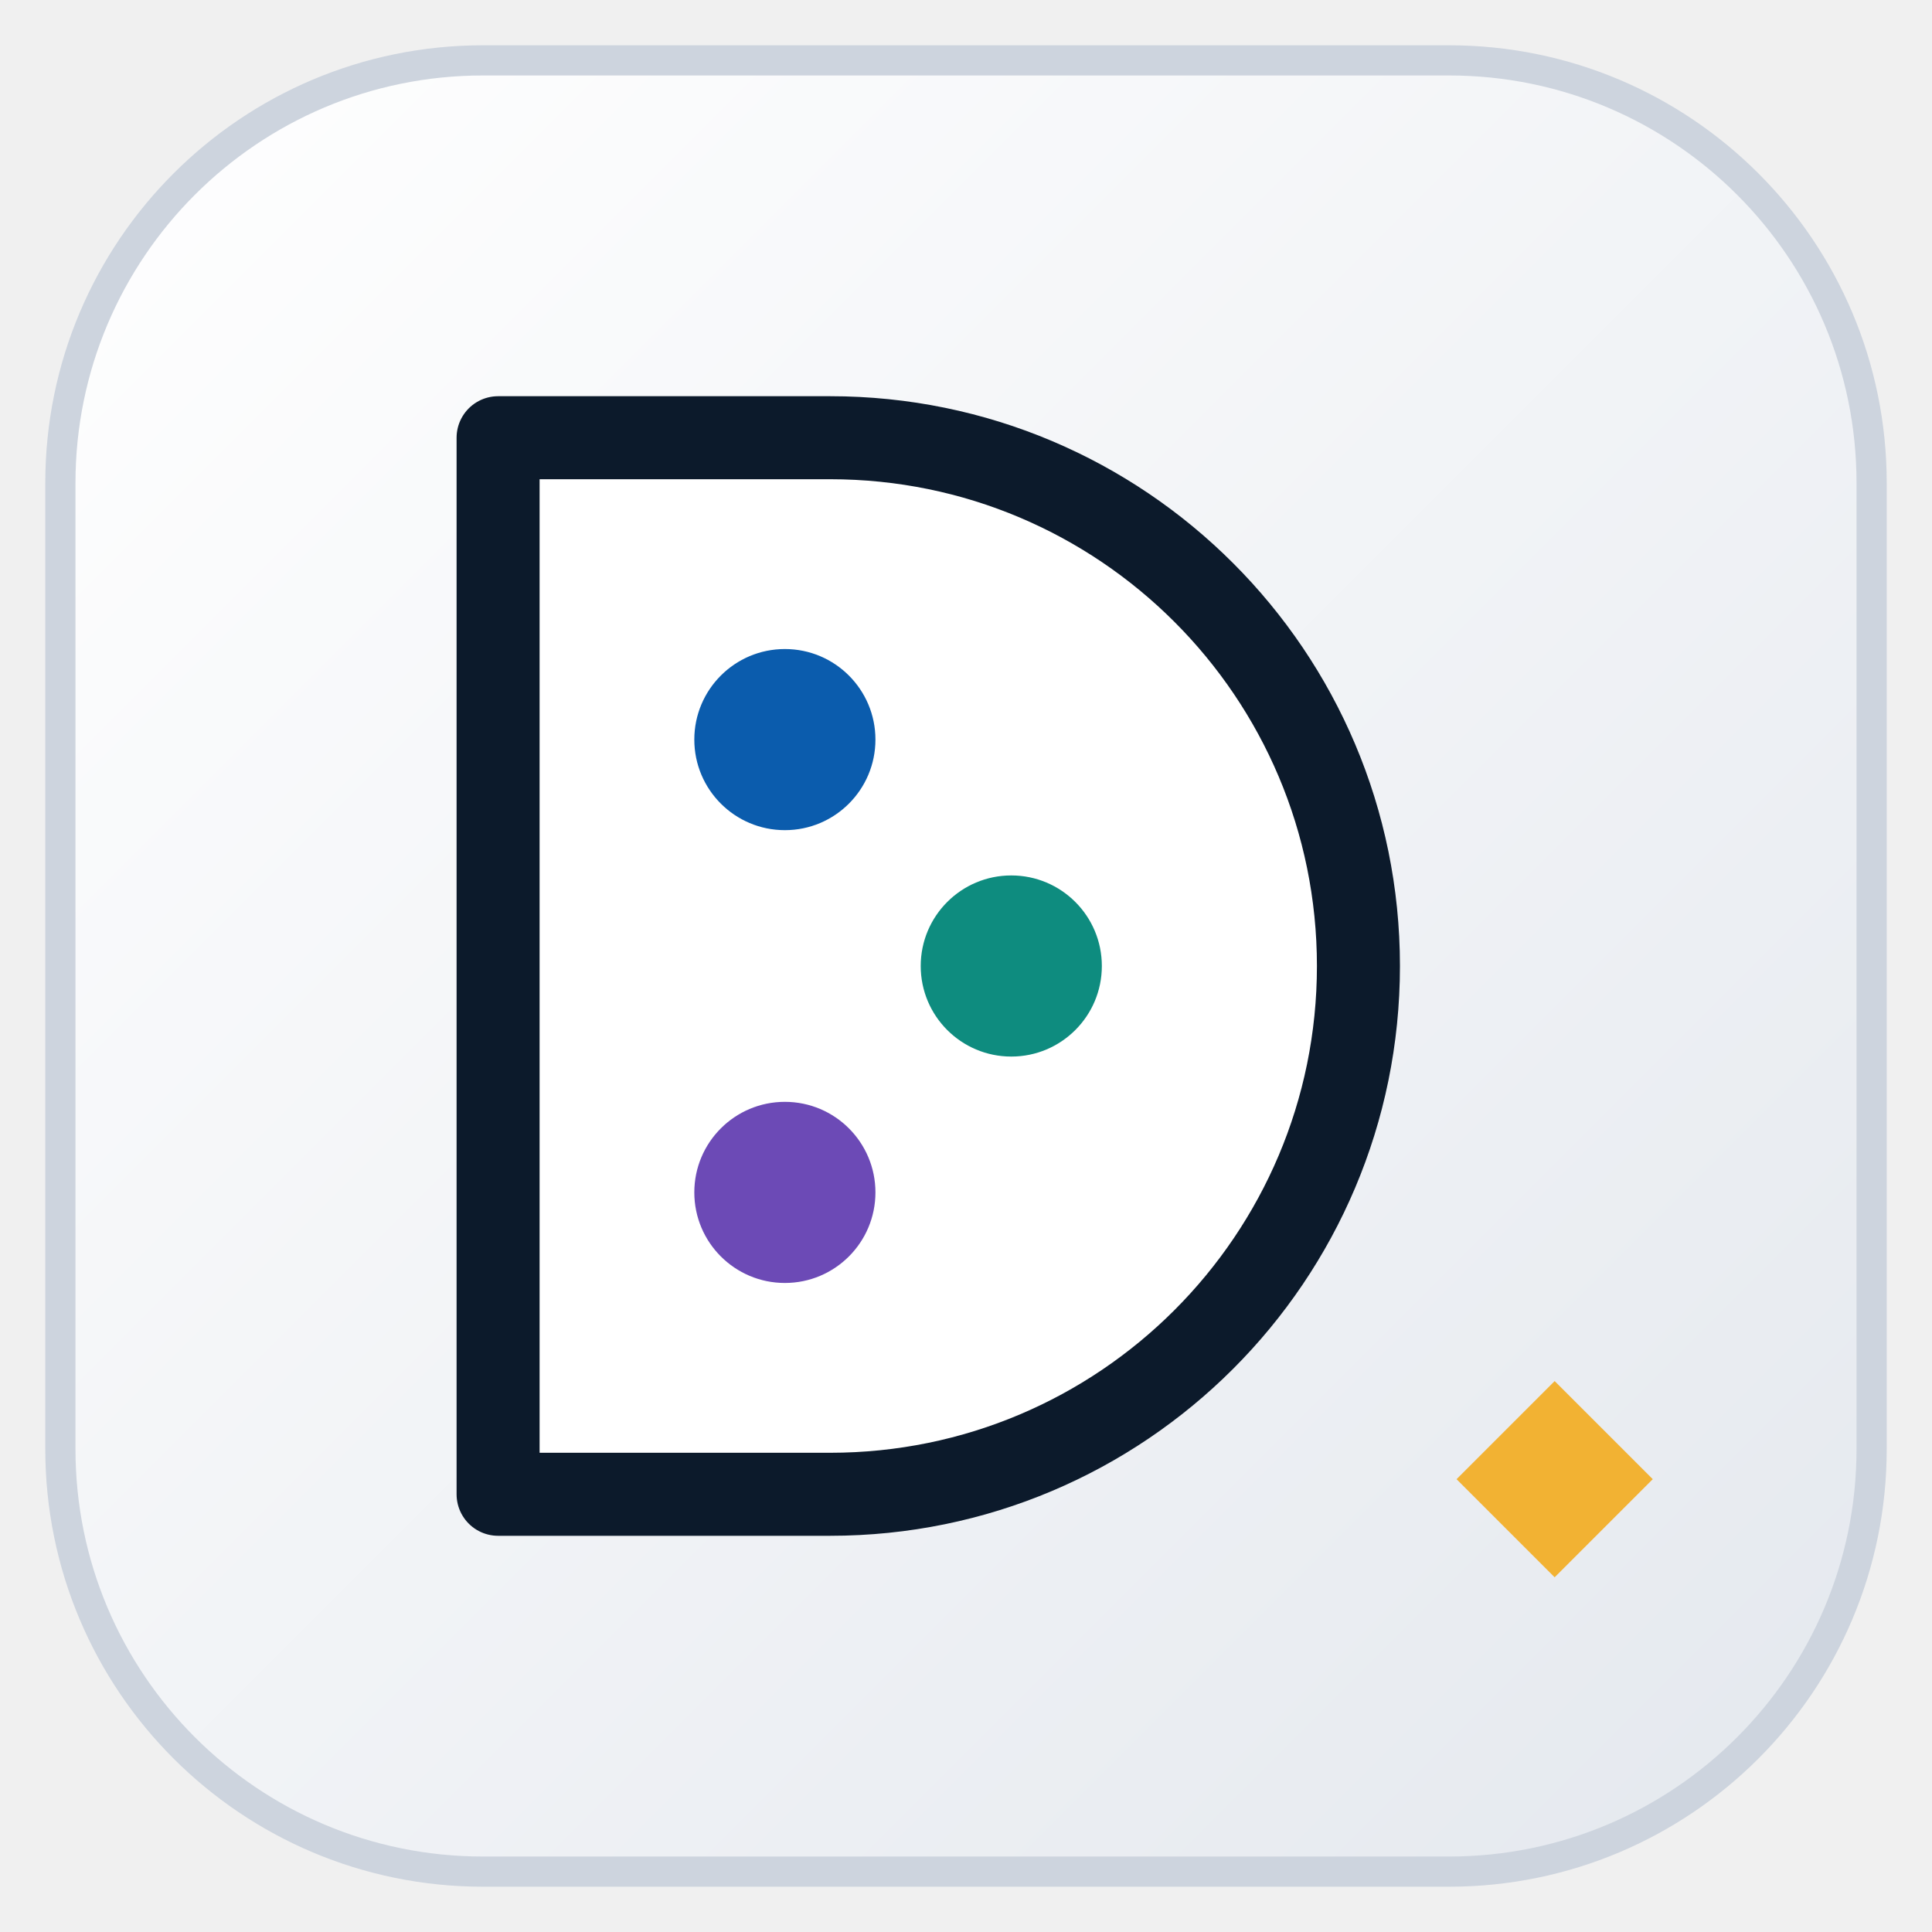
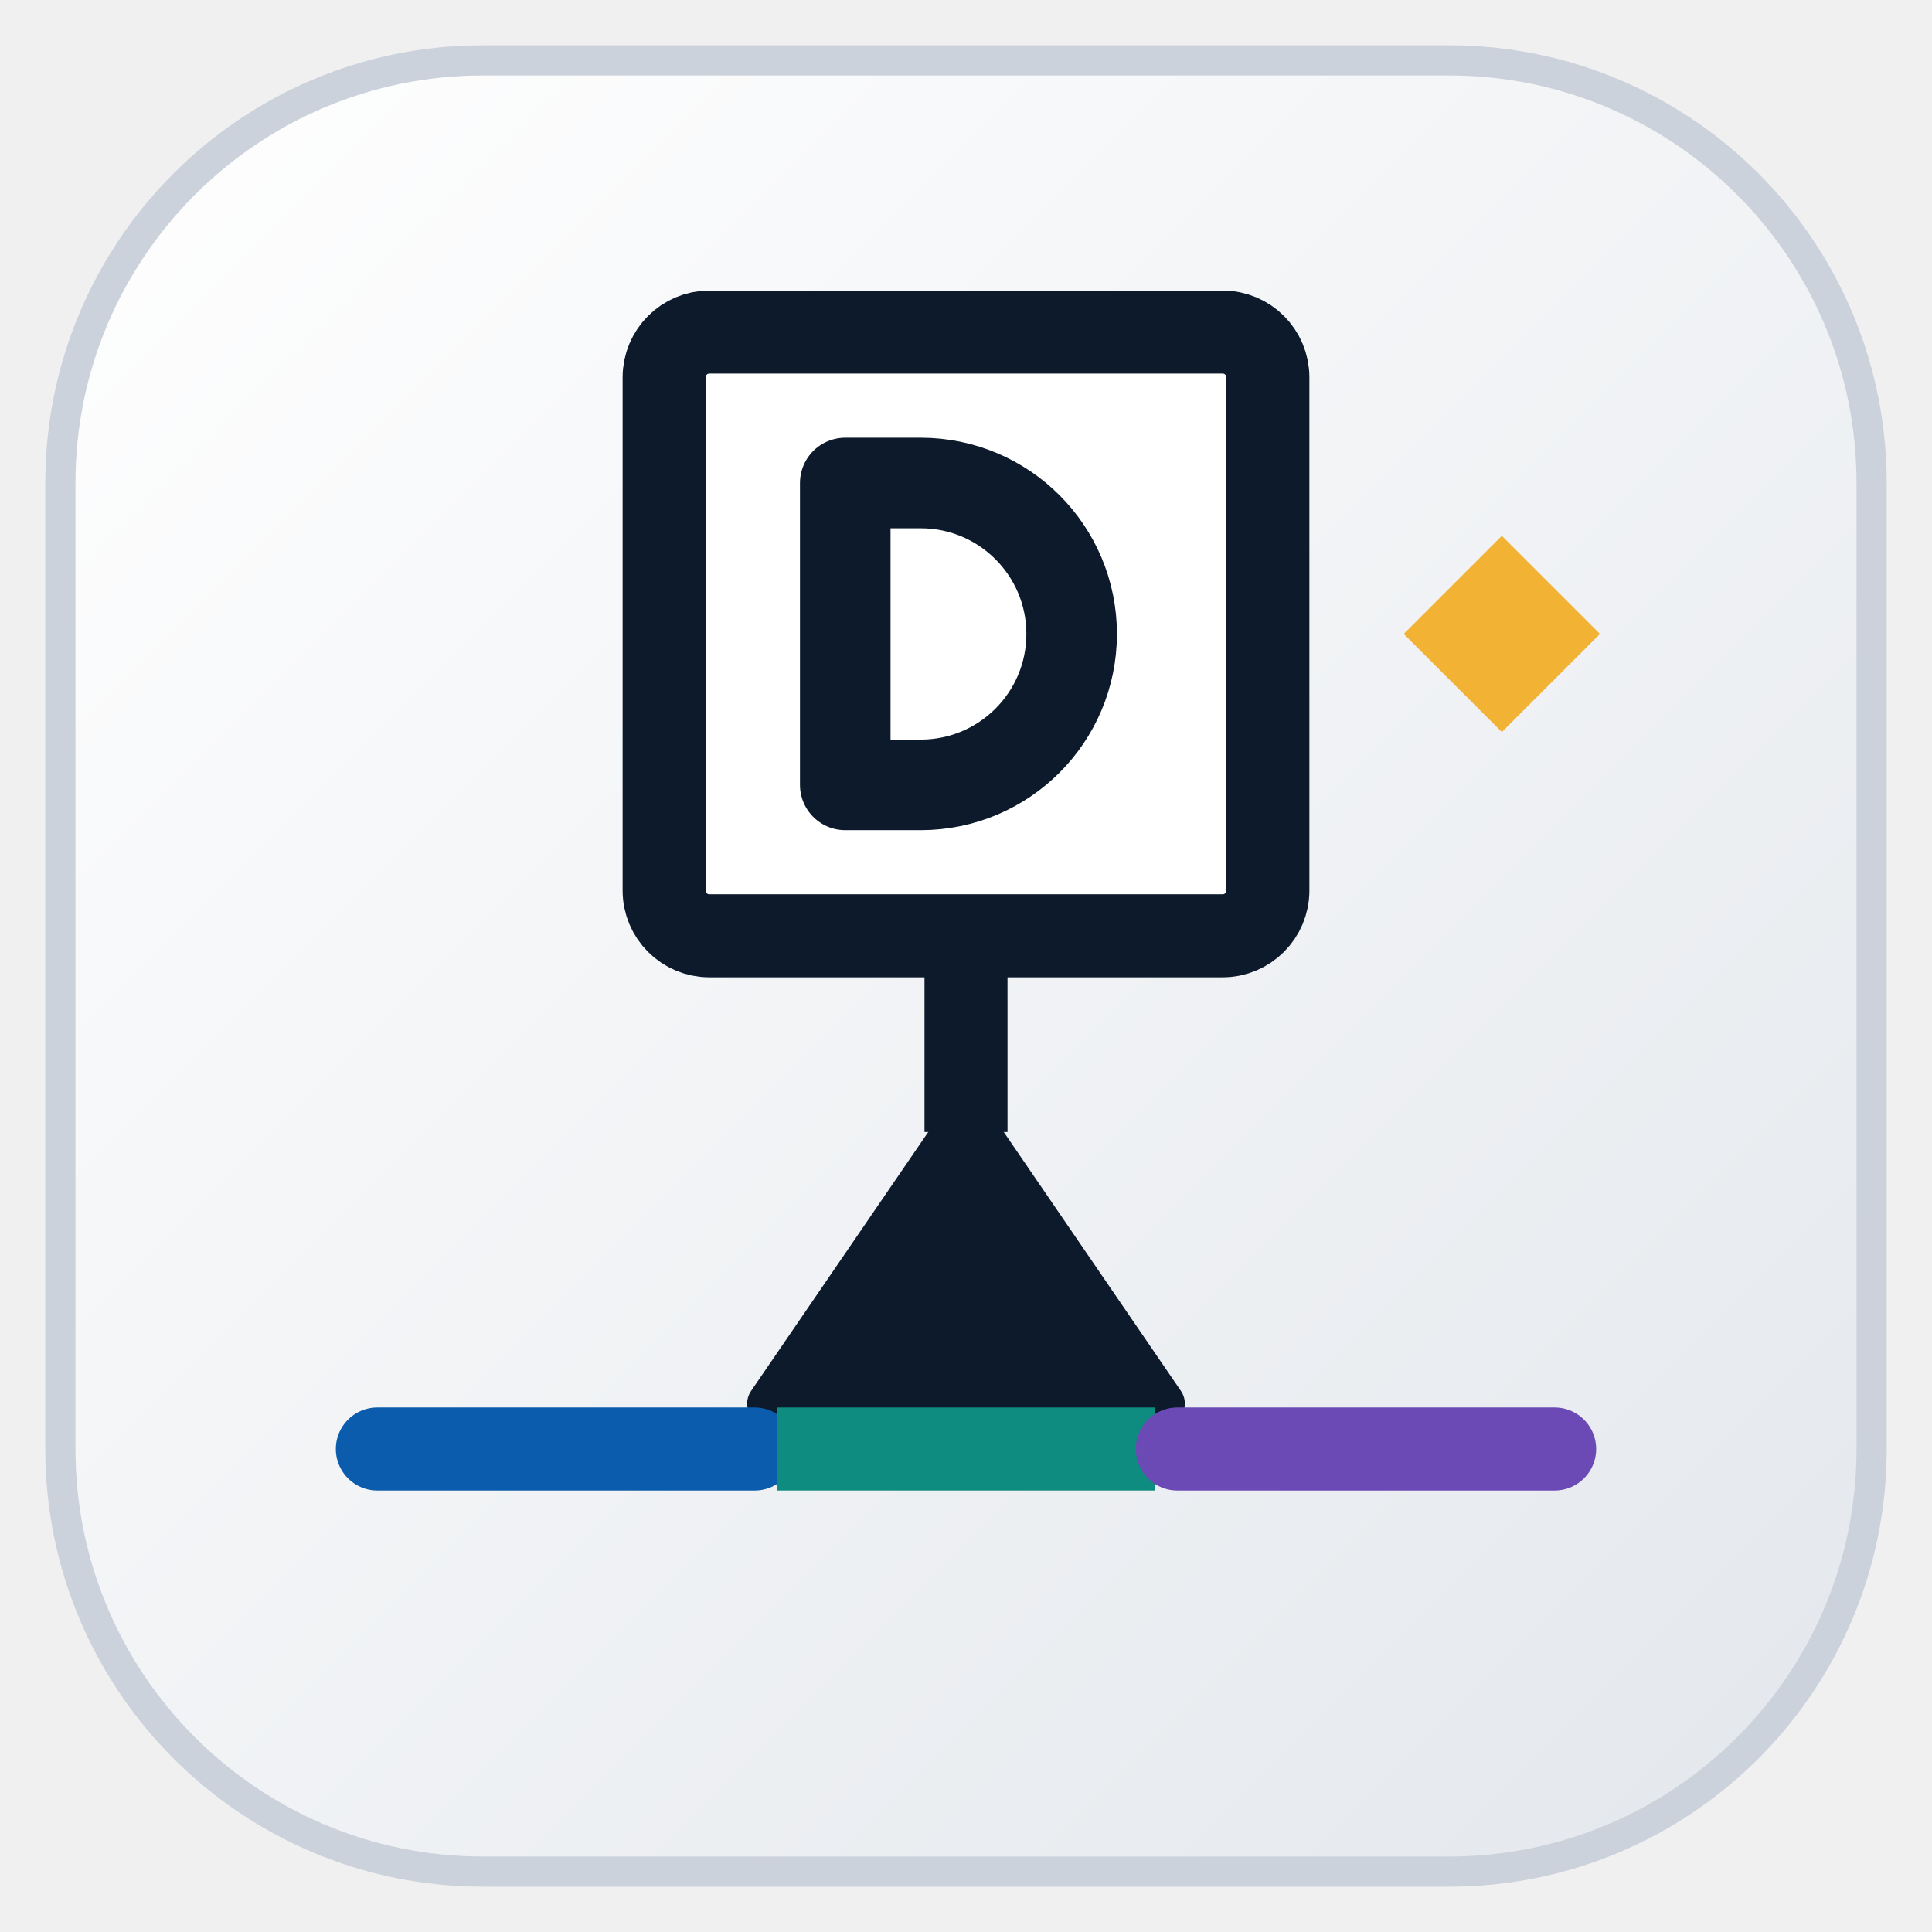
<svg xmlns="http://www.w3.org/2000/svg" viewBox="0 0 256 256" width="256" height="256">
  <defs>
    <linearGradient id="bg" x1="0" y1="0" x2="1" y2="1">
      <stop offset="0" stop-color="#FFFFFF" />
-       <stop offset="1" stop-color="#E4E8EE" />
+       <stop offset="1" stop-color="#E3E7EC" />
    </linearGradient>
  </defs>
-   <rect x="8" y="8" width="240" height="240" rx="56" fill="url(#bg)" stroke="#CDD4DE" stroke-width="4" />
-   <path d="M66 58h44a70 70 0 0 1 0 140H66z" fill="#FFFFFF" stroke="#0C1A2B" stroke-width="11" stroke-linejoin="round" />
-   <circle cx="104" cy="98" r="12" fill="#0B5CAD" />
-   <circle cx="134" cy="128" r="12" fill="#0E8C7F" />
-   <circle cx="104" cy="158" r="12" fill="#6C4AB6" />
-   <path d="M206 183l13 13-13 13-13-13z" fill="#F2B233" />
+   <rect x="8" y="8" width="240" height="240" rx="56" fill="url(#bg)" stroke="#CBD2DB" stroke-width="4" />
+   <rect x="88" y="44" width="80" height="80" rx="6" fill="#FFFFFF" stroke="#0C1A2B" stroke-width="11" />
+   <path d="M112 64v40h10a20 20 0 0 0 0-40z" fill="none" stroke="#0C1A2B" stroke-width="12" stroke-linejoin="round" />
+   <path d="M128 124v26" stroke="#0C1A2B" stroke-width="11" />
+   <path d="M128 148l26 38h-52z" fill="#0C1A2B" stroke="#0C1A2B" stroke-width="6" stroke-linejoin="round" />
+   <path d="M50 192h50" stroke="#0B5CAD" stroke-width="11" stroke-linecap="round" />
+   <path d="M103 192h50" stroke="#0E8C7F" stroke-width="11" />
+   <path d="M156 192h50" stroke="#6C4AB6" stroke-width="11" stroke-linecap="round" />
+   <path d="M199 71l13 13-13 13-13-13z" fill="#F2B233" />
</svg>
